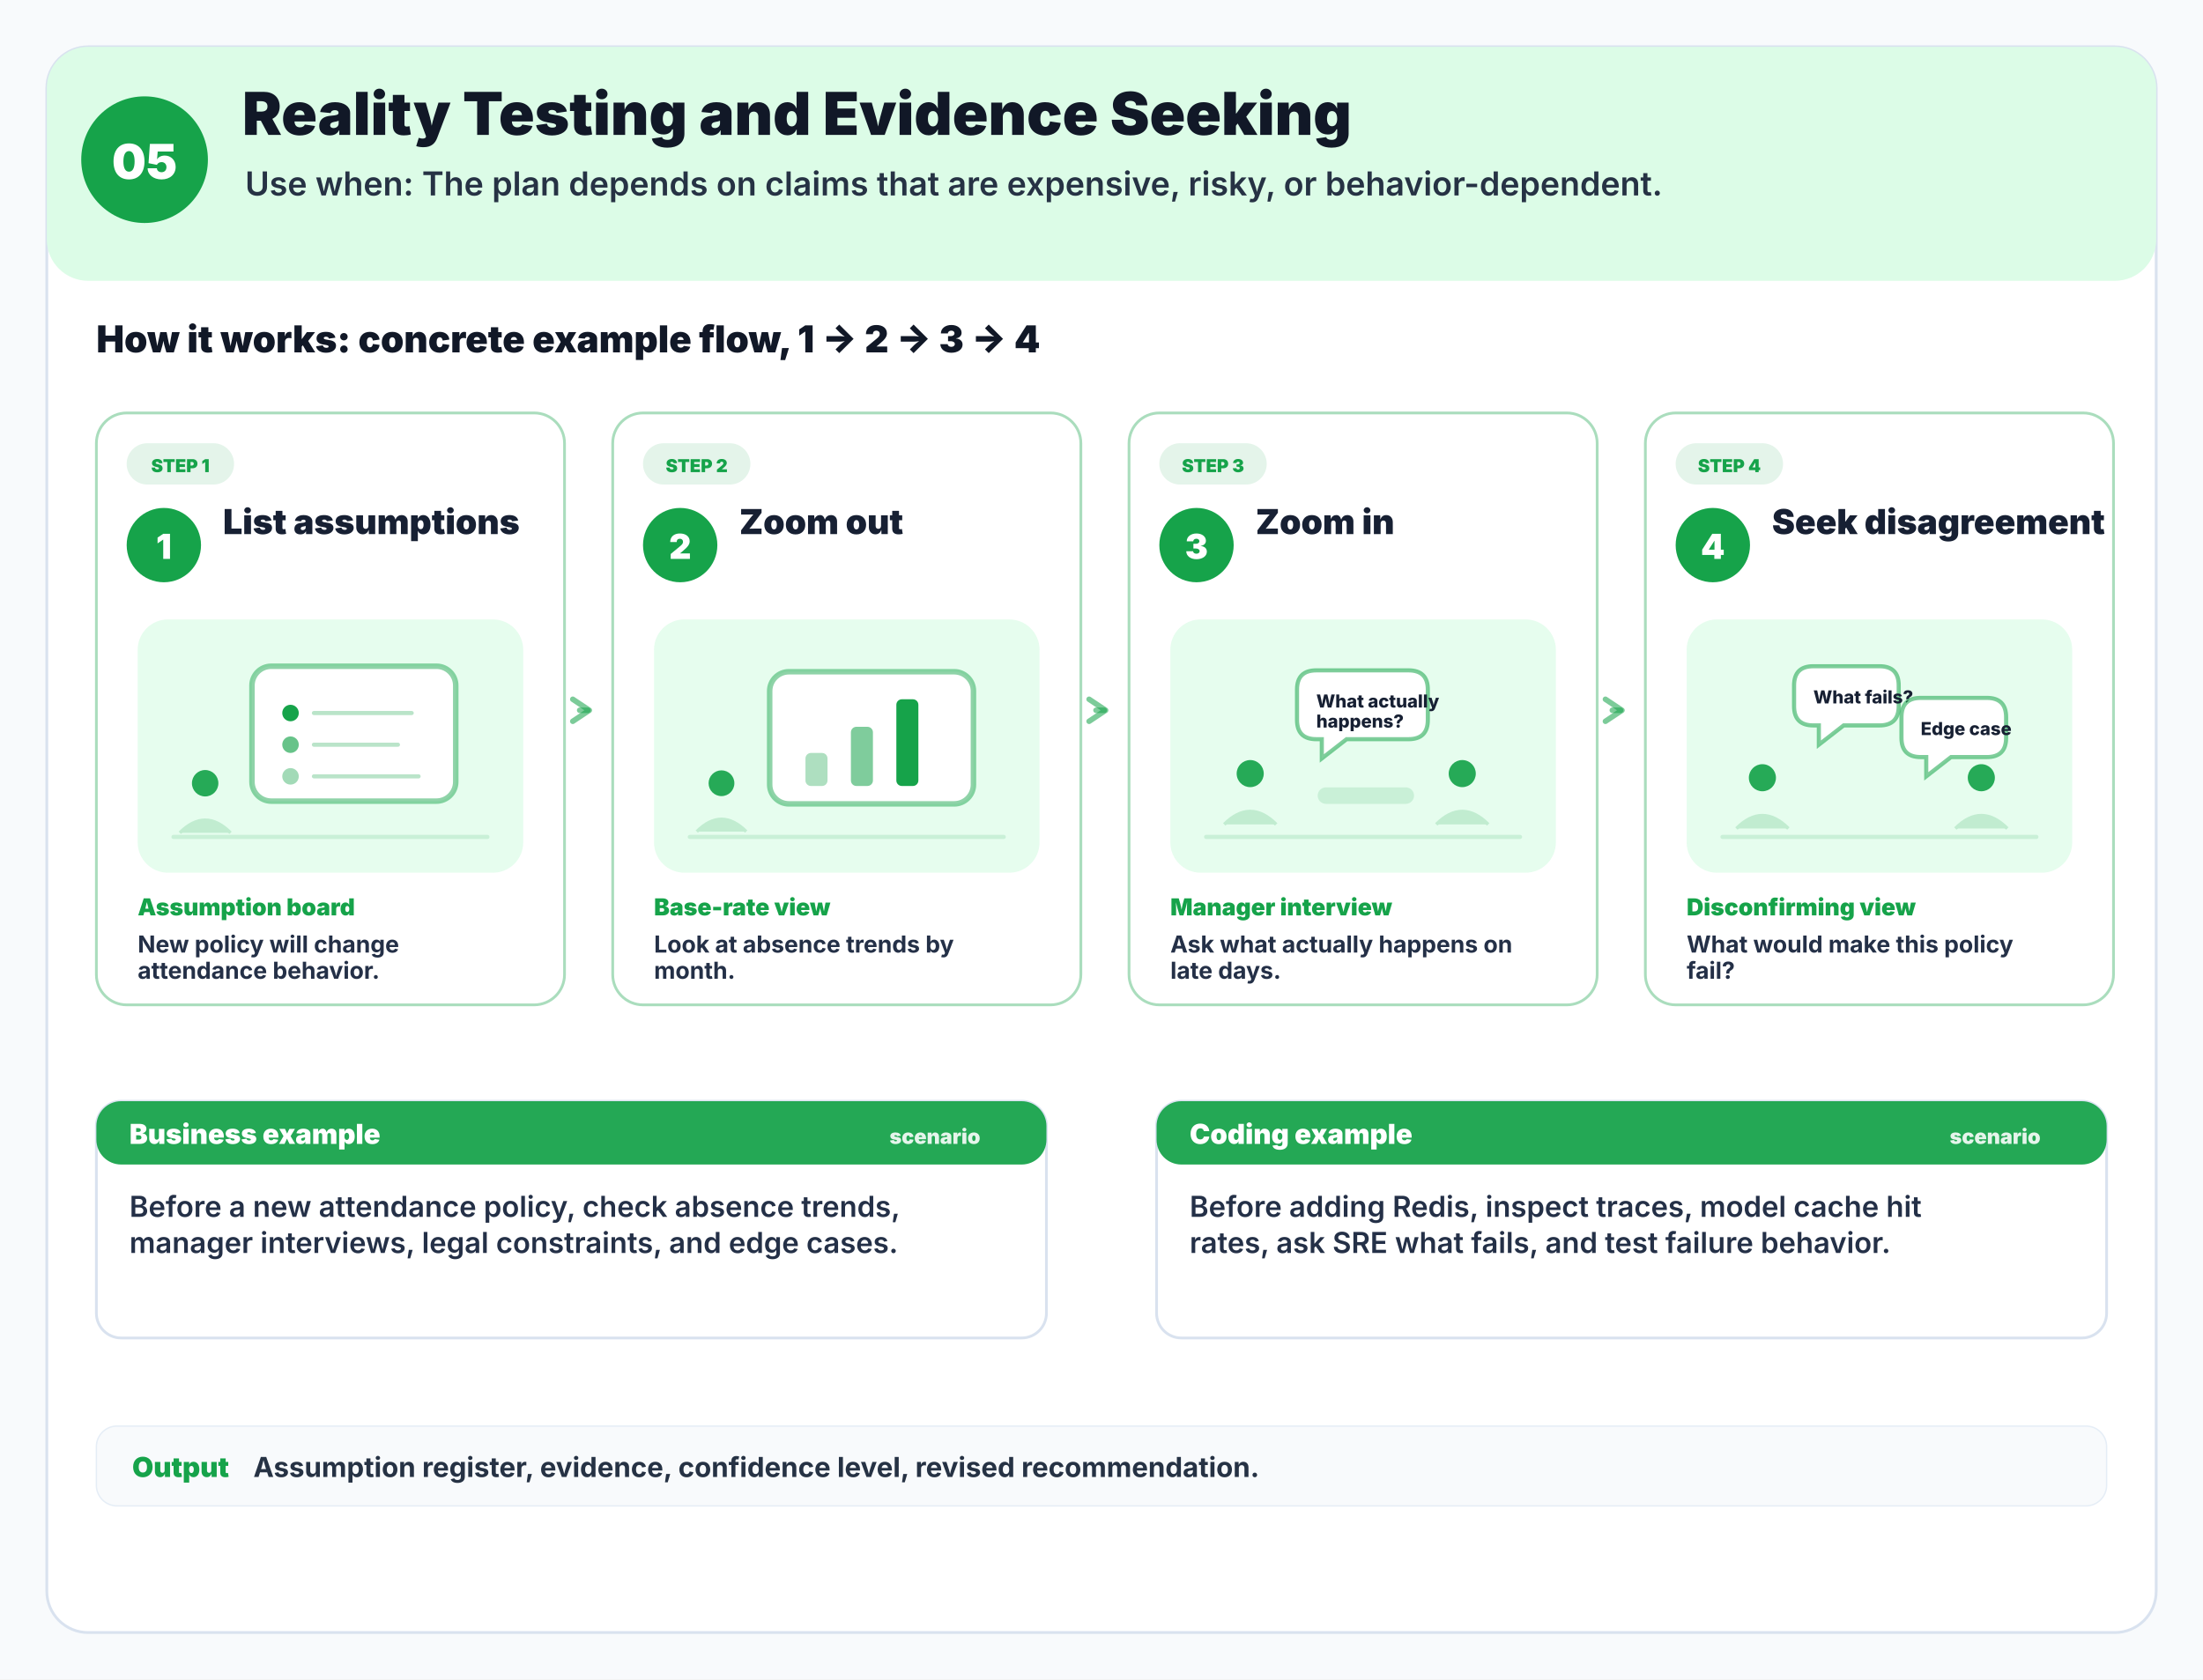
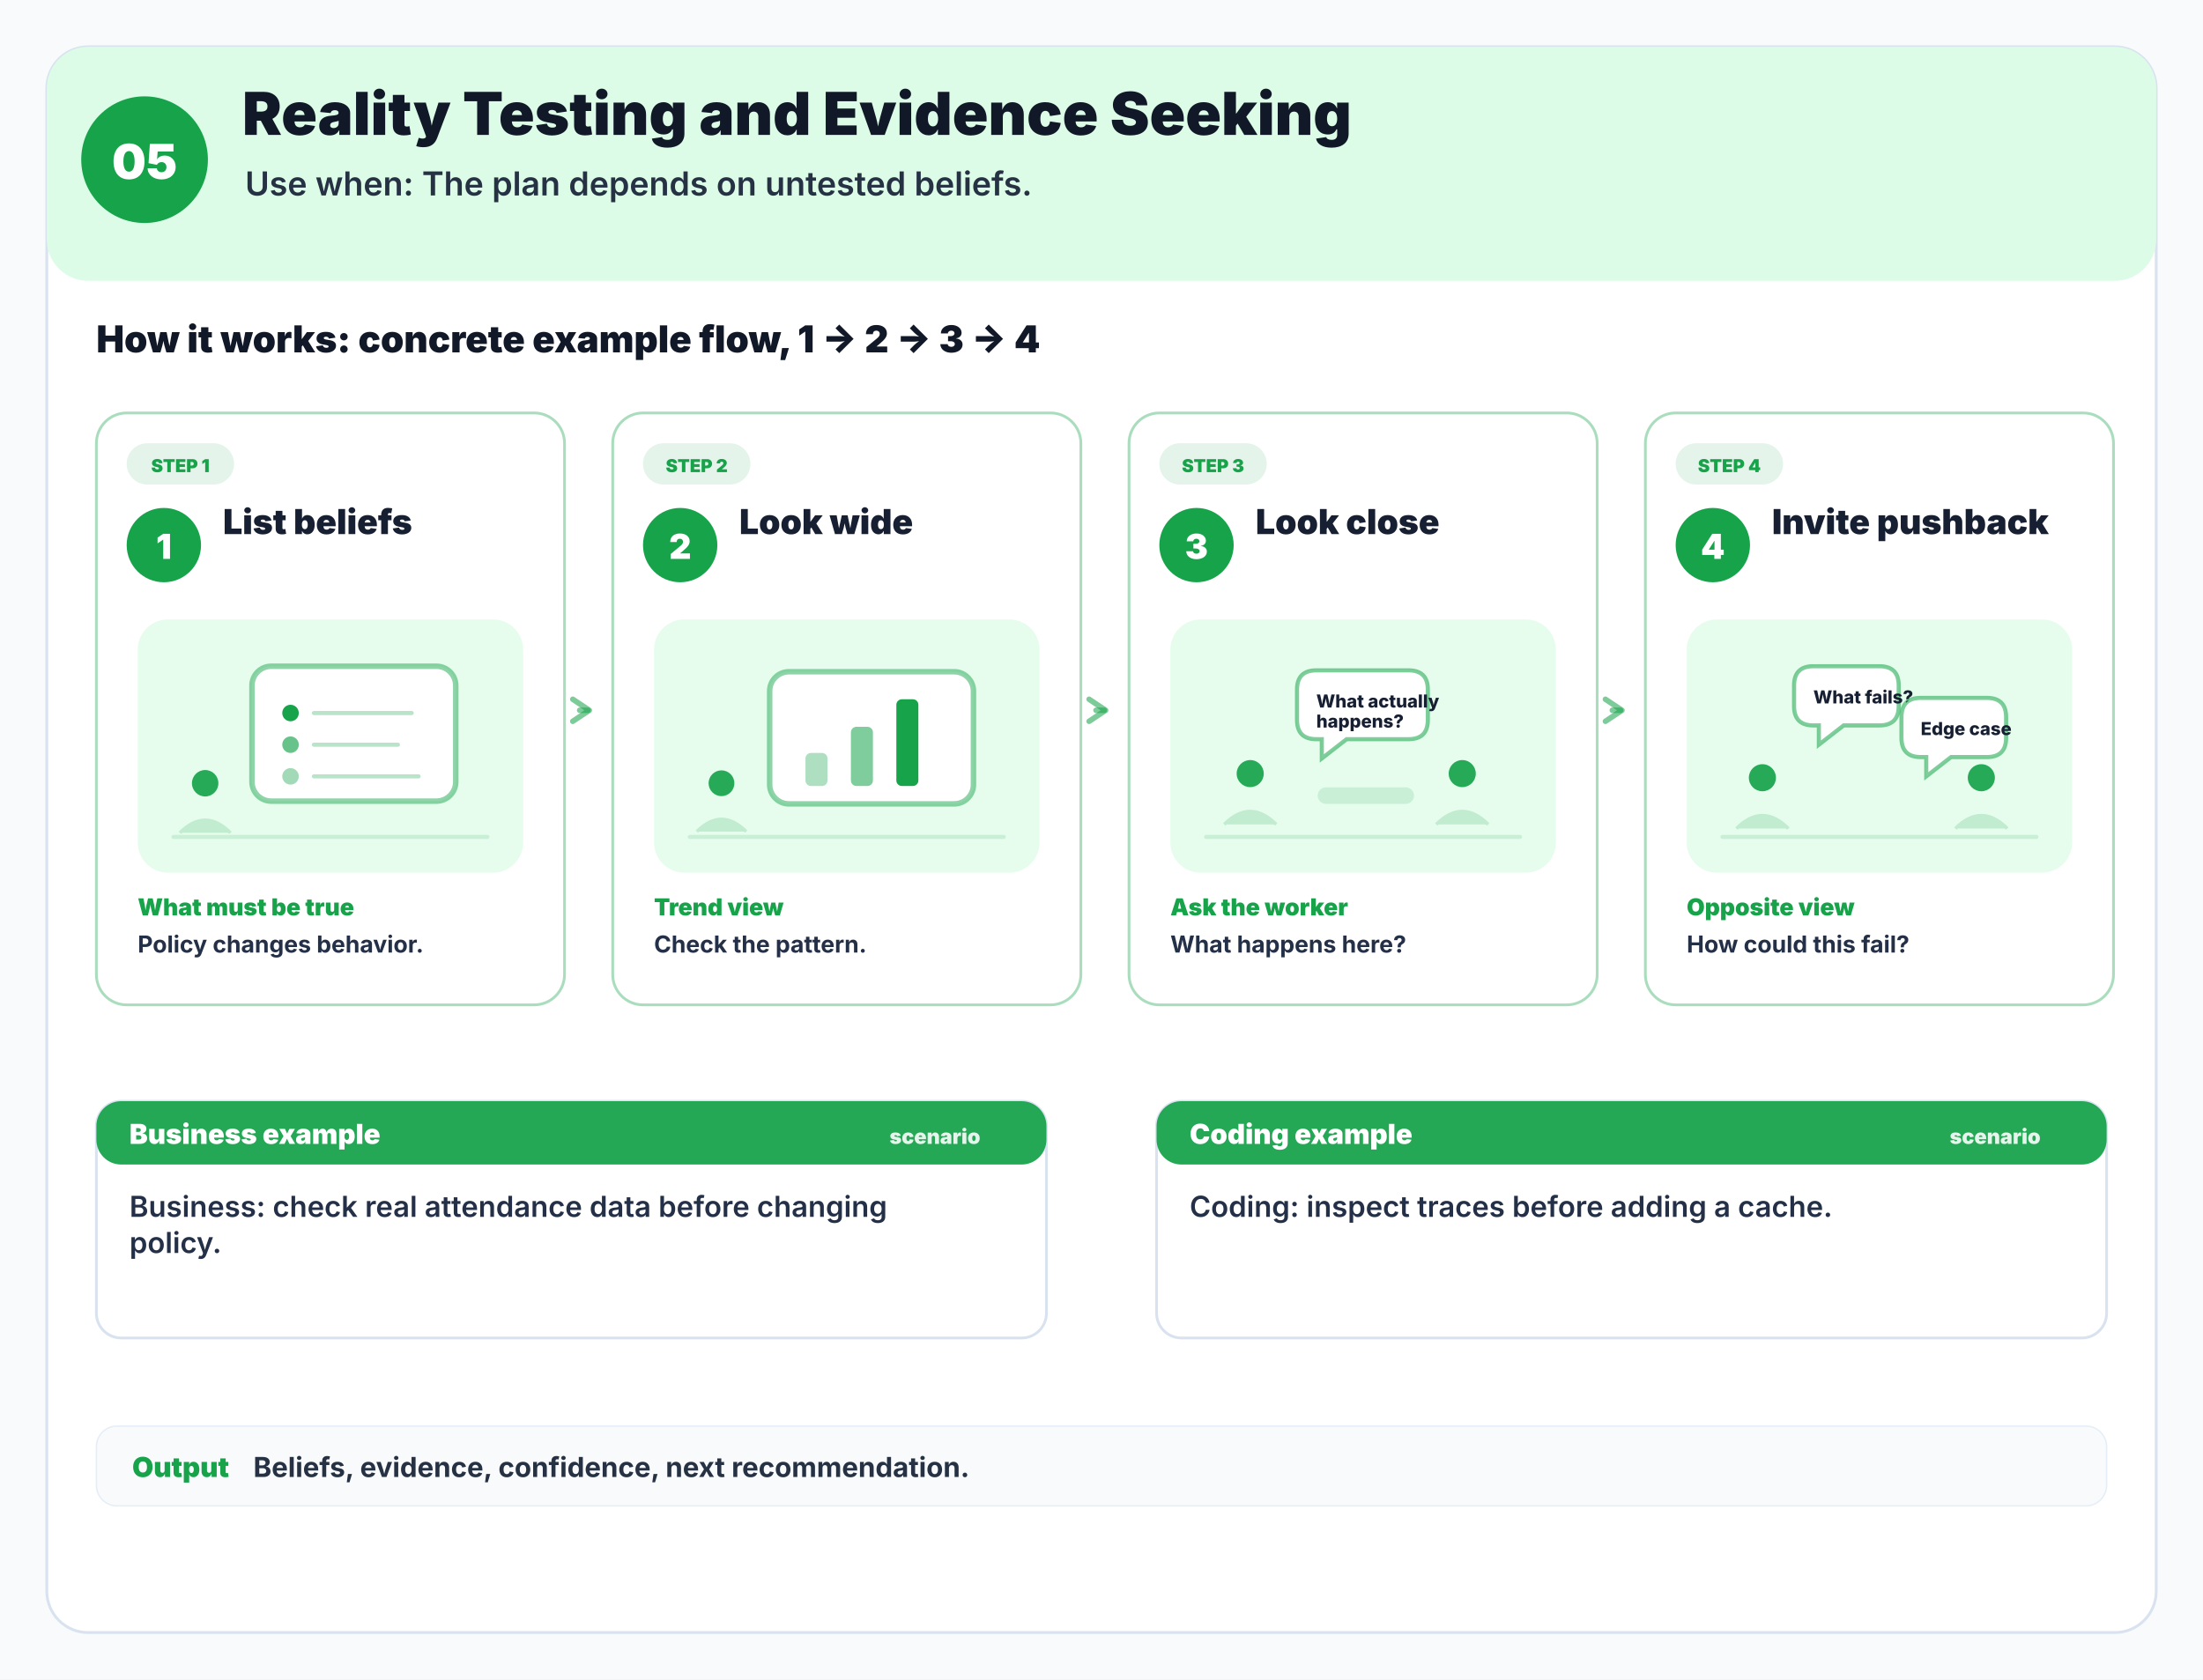
<svg xmlns="http://www.w3.org/2000/svg" width="1600" height="1220" viewBox="0 0 1600 1220" role="img" aria-labelledby="title desc">
  <style>
    .frame-card .frame-bg { transition: stroke-width 160ms ease, filter 160ms ease; }
    .frame-card:hover .frame-bg { stroke-width: 4; filter: url(#softShadow); }
    @media (prefers-reduced-motion: reduce) {
      .frame-card .frame-bg { transition: none; }
    }
  </style>
  <defs>
    <filter id="softShadow" x="-8%" y="-18%" width="116%" height="140%">
      <feDropShadow dx="0" dy="8" stdDeviation="8" flood-color="#0f172a" flood-opacity="0.13" />
    </filter>
  </defs>
  <rect width="1600" height="1220" fill="#f8fafc" />
  <rect x="34" y="34" width="1532" height="1152" rx="30" fill="#ffffff" stroke="#d9e2ef" stroke-width="2" />
  <rect x="34" y="34" width="1532" height="170" rx="30" fill="#dcfce7" />
  <circle cx="105" cy="116" r="46" fill="#16a34a" />
  <text x="105" y="130" text-anchor="middle" font-size="35" font-weight="900" fill="#ffffff" font-family="Inter, ui-sans-serif, system-ui">05</text>
  <text x="176" y="98" font-size="43" font-weight="900" fill="#111827" font-family="Inter, ui-sans-serif, system-ui">Reality Testing and Evidence Seeking</text>
  <text x="178" y="142" text-anchor="start" font-size="24" font-weight="610" fill="#263244" font-family="Inter, ui-sans-serif, system-ui, -apple-system, BlinkMacSystemFont, Segoe UI, Arial, sans-serif">
-     <tspan x="178" dy="0">Use when: The plan depends on claims that are expensive, risky, or behavior-dependent.</tspan>
+     <tspan x="178" dy="0">Use when: The plan depends on untested beliefs.</tspan>
  </text>
  <text x="70" y="256" font-size="27" font-weight="900" fill="#111827" font-family="Inter, ui-sans-serif, system-ui">How it works: concrete example flow, 1 -&gt; 2 -&gt; 3 -&gt; 4</text>
  <g class="frame-card">
    <rect class="frame-bg" x="70" y="300" width="340" height="430" rx="22" fill="#ffffff" stroke="#16a34a" stroke-opacity="0.36" stroke-width="2" />
    <rect x="92" y="322" width="78" height="30" rx="15" fill="#16a34a" opacity="0.12" />
    <text x="131" y="343" text-anchor="middle" font-size="13" font-weight="900" fill="#16a34a" letter-spacing="0" font-family="Inter, ui-sans-serif, system-ui">STEP 1</text>
    <circle cx="119" cy="396" r="27" fill="#16a34a" />
    <text x="119" y="406" text-anchor="middle" font-size="25" font-weight="900" fill="#ffffff" font-family="Inter, ui-sans-serif, system-ui">1</text>
    <text x="162" y="388" text-anchor="start" font-size="25" font-weight="880" fill="#172033" font-family="Inter, ui-sans-serif, system-ui, -apple-system, BlinkMacSystemFont, Segoe UI, Arial, sans-serif">
-       <tspan x="162" dy="0">List assumptions</tspan>
+       <tspan x="162" dy="0">List beliefs</tspan>
    </text>
    <g class="step-art">
      <rect x="100" y="450" width="280" height="184" rx="22" fill="#dcfce7" opacity="0.72" />
      <g transform="translate(100, 450)">
        <circle cx="49" cy="119" r="9.6" fill="#16a34a" opacity="0.92" />
        <path d="M 30.6 155 Q 49 136.6 67.4 155" fill="#16a34a" opacity="0.18" stroke="#16a34a" stroke-width="2.4" />
        <rect x="83" y="34" width="148" height="98" rx="14" fill="#ffffff" stroke="#16a34a" stroke-opacity="0.48" stroke-width="4" />
        <circle cx="111" cy="68" r="6" fill="#16a34a" />
        <circle cx="111" cy="91" r="6" fill="#16a34a" opacity="0.65" />
        <circle cx="111" cy="114" r="6" fill="#16a34a" opacity="0.4" />
        <path d="M 128 68 H 199 M 128 91 H 189 M 128 114 H 204" stroke="#16a34a" stroke-width="3" stroke-linecap="round" stroke-linejoin="round" fill="none" opacity="0.3" />
      </g>
      <path d="M 126 608 H 354" stroke="#16a34a" stroke-width="3" stroke-linecap="round" stroke-linejoin="round" fill="none" opacity="0.14" />
    </g>
    <text x="100" y="665" text-anchor="start" font-size="17" font-weight="900" fill="#16a34a" font-family="Inter, ui-sans-serif, system-ui, -apple-system, BlinkMacSystemFont, Segoe UI, Arial, sans-serif">
-       <tspan x="100" dy="0">Assumption board</tspan>
+       <tspan x="100" dy="0">What must be true</tspan>
    </text>
    <text x="100" y="692" text-anchor="start" font-size="17" font-weight="650" fill="#243047" font-family="Inter, ui-sans-serif, system-ui, -apple-system, BlinkMacSystemFont, Segoe UI, Arial, sans-serif">
-       <tspan x="100" dy="0">New policy will change</tspan>
-       <tspan x="100" dy="19.04">attendance behavior.</tspan>
+       <tspan x="100" dy="0">Policy changes behavior.</tspan>
    </text>
  </g>
  <g class="frame-card">
    <rect class="frame-bg" x="445" y="300" width="340" height="430" rx="22" fill="#ffffff" stroke="#16a34a" stroke-opacity="0.36" stroke-width="2" />
    <rect x="467" y="322" width="78" height="30" rx="15" fill="#16a34a" opacity="0.12" />
    <text x="506" y="343" text-anchor="middle" font-size="13" font-weight="900" fill="#16a34a" letter-spacing="0" font-family="Inter, ui-sans-serif, system-ui">STEP 2</text>
    <circle cx="494" cy="396" r="27" fill="#16a34a" />
    <text x="494" y="406" text-anchor="middle" font-size="25" font-weight="900" fill="#ffffff" font-family="Inter, ui-sans-serif, system-ui">2</text>
    <text x="537" y="388" text-anchor="start" font-size="25" font-weight="880" fill="#172033" font-family="Inter, ui-sans-serif, system-ui, -apple-system, BlinkMacSystemFont, Segoe UI, Arial, sans-serif">
-       <tspan x="537" dy="0">Zoom out</tspan>
+       <tspan x="537" dy="0">Look wide</tspan>
    </text>
    <g class="step-art">
      <rect x="475" y="450" width="280" height="184" rx="22" fill="#dcfce7" opacity="0.72" />
      <g transform="translate(475, 450)">
        <circle cx="49" cy="119" r="9.36" fill="#16a34a" opacity="0.92" />
        <path d="M 31.06 154.1 Q 49 136.16 66.94 154.1" fill="#16a34a" opacity="0.18" stroke="#16a34a" stroke-width="2.34" />
        <rect x="84" y="38" width="148" height="96" rx="14" fill="#ffffff" stroke="#16a34a" stroke-opacity="0.48" stroke-width="4" />
        <rect x="110" y="97" width="16" height="24" rx="4" fill="#16a34a" opacity="0.35" />
        <rect x="143" y="78" width="16" height="43" rx="4" fill="#16a34a" opacity="0.55" />
        <rect x="176" y="58" width="16" height="63" rx="4" fill="#16a34a" />
      </g>
      <path d="M 501 608 H 729" stroke="#16a34a" stroke-width="3" stroke-linecap="round" stroke-linejoin="round" fill="none" opacity="0.14" />
    </g>
    <text x="475" y="665" text-anchor="start" font-size="17" font-weight="900" fill="#16a34a" font-family="Inter, ui-sans-serif, system-ui, -apple-system, BlinkMacSystemFont, Segoe UI, Arial, sans-serif">
-       <tspan x="475" dy="0">Base-rate view</tspan>
+       <tspan x="475" dy="0">Trend view</tspan>
    </text>
    <text x="475" y="692" text-anchor="start" font-size="17" font-weight="650" fill="#243047" font-family="Inter, ui-sans-serif, system-ui, -apple-system, BlinkMacSystemFont, Segoe UI, Arial, sans-serif">
-       <tspan x="475" dy="0">Look at absence trends by</tspan>
-       <tspan x="475" dy="19.04">month.</tspan>
+       <tspan x="475" dy="0">Check the pattern.</tspan>
    </text>
  </g>
  <g class="frame-card">
    <rect class="frame-bg" x="820" y="300" width="340" height="430" rx="22" fill="#ffffff" stroke="#16a34a" stroke-opacity="0.36" stroke-width="2" />
    <rect x="842" y="322" width="78" height="30" rx="15" fill="#16a34a" opacity="0.12" />
    <text x="881" y="343" text-anchor="middle" font-size="13" font-weight="900" fill="#16a34a" letter-spacing="0" font-family="Inter, ui-sans-serif, system-ui">STEP 3</text>
    <circle cx="869" cy="396" r="27" fill="#16a34a" />
    <text x="869" y="406" text-anchor="middle" font-size="25" font-weight="900" fill="#ffffff" font-family="Inter, ui-sans-serif, system-ui">3</text>
    <text x="912" y="388" text-anchor="start" font-size="25" font-weight="880" fill="#172033" font-family="Inter, ui-sans-serif, system-ui, -apple-system, BlinkMacSystemFont, Segoe UI, Arial, sans-serif">
-       <tspan x="912" dy="0">Zoom in</tspan>
+       <tspan x="912" dy="0">Look close</tspan>
    </text>
    <g class="step-art">
      <rect x="850" y="450" width="280" height="184" rx="22" fill="#dcfce7" opacity="0.72" />
      <g transform="translate(850, 450)">
        <circle cx="58" cy="112" r="9.84" fill="#16a34a" opacity="0.92" />
        <path d="M 39.14 148.9 Q 58 130.04 76.86 148.9" fill="#16a34a" opacity="0.18" stroke="#16a34a" stroke-width="2.46" />
        <circle cx="212" cy="112" r="9.84" fill="#16a34a" opacity="0.92" />
        <path d="M 193.14 148.9 Q 212 130.04 230.86 148.9" fill="#16a34a" opacity="0.18" stroke="#16a34a" stroke-width="2.46" />
        <path d="M 106 37 H 173 Q 187 37 187 51 V 73 Q 187 87 173 87 H 128 L 110 101 V 87 H 106 Q 92 87 92 73 V 51 Q 92 37 106 37 Z" fill="#ffffff" stroke="#16a34a" stroke-opacity="0.55" stroke-width="3" />
        <text x="106" y="64" text-anchor="start" font-size="13" font-weight="800" fill="#172033" font-family="Inter, ui-sans-serif, system-ui, -apple-system, BlinkMacSystemFont, Segoe UI, Arial, sans-serif">
          <tspan x="106" dy="0">What actually</tspan>
          <tspan x="106" dy="14.56">happens?</tspan>
        </text>
        <rect x="107" y="122" width="70" height="12" rx="6" fill="#16a34a" opacity="0.14" />
      </g>
      <path d="M 876 608 H 1104" stroke="#16a34a" stroke-width="3" stroke-linecap="round" stroke-linejoin="round" fill="none" opacity="0.14" />
    </g>
    <text x="850" y="665" text-anchor="start" font-size="17" font-weight="900" fill="#16a34a" font-family="Inter, ui-sans-serif, system-ui, -apple-system, BlinkMacSystemFont, Segoe UI, Arial, sans-serif">
-       <tspan x="850" dy="0">Manager interview</tspan>
+       <tspan x="850" dy="0">Ask the worker</tspan>
    </text>
    <text x="850" y="692" text-anchor="start" font-size="17" font-weight="650" fill="#243047" font-family="Inter, ui-sans-serif, system-ui, -apple-system, BlinkMacSystemFont, Segoe UI, Arial, sans-serif">
-       <tspan x="850" dy="0">Ask what actually happens on</tspan>
-       <tspan x="850" dy="19.04">late days.</tspan>
+       <tspan x="850" dy="0">What happens here?</tspan>
    </text>
  </g>
  <g class="frame-card">
    <rect class="frame-bg" x="1195" y="300" width="340" height="430" rx="22" fill="#ffffff" stroke="#16a34a" stroke-opacity="0.36" stroke-width="2" />
    <rect x="1217" y="322" width="78" height="30" rx="15" fill="#16a34a" opacity="0.12" />
    <text x="1256" y="343" text-anchor="middle" font-size="13" font-weight="900" fill="#16a34a" letter-spacing="0" font-family="Inter, ui-sans-serif, system-ui">STEP 4</text>
    <circle cx="1244" cy="396" r="27" fill="#16a34a" />
    <text x="1244" y="406" text-anchor="middle" font-size="25" font-weight="900" fill="#ffffff" font-family="Inter, ui-sans-serif, system-ui">4</text>
    <text x="1287" y="388" text-anchor="start" font-size="25" font-weight="880" fill="#172033" font-family="Inter, ui-sans-serif, system-ui, -apple-system, BlinkMacSystemFont, Segoe UI, Arial, sans-serif">
-       <tspan x="1287" dy="0">Seek disagreement</tspan>
+       <tspan x="1287" dy="0">Invite pushback</tspan>
    </text>
    <g class="step-art">
      <rect x="1225" y="450" width="280" height="184" rx="22" fill="#dcfce7" opacity="0.72" />
      <g transform="translate(1225, 450)">
        <circle cx="55" cy="115" r="9.84" fill="#16a34a" opacity="0.92" />
        <path d="M 36.14 151.9 Q 55 133.04 73.86 151.9" fill="#16a34a" opacity="0.18" stroke="#16a34a" stroke-width="2.46" />
        <circle cx="214" cy="115" r="9.84" fill="#16a34a" opacity="0.92" />
        <path d="M 195.14 151.9 Q 214 133.04 232.86 151.9" fill="#16a34a" opacity="0.18" stroke="#16a34a" stroke-width="2.46" />
        <path d="M 92 34 H 140 Q 154 34 154 48 V 63 Q 154 77 140 77 H 114 L 96 91 V 77 H 92 Q 78 77 78 63 V 48 Q 78 34 92 34 Z" fill="#ffffff" stroke="#16a34a" stroke-opacity="0.55" stroke-width="3" />
        <text x="92" y="61" text-anchor="start" font-size="13" font-weight="800" fill="#172033" font-family="Inter, ui-sans-serif, system-ui, -apple-system, BlinkMacSystemFont, Segoe UI, Arial, sans-serif">
          <tspan x="92" dy="0">What fails?</tspan>
        </text>
        <path d="M 170 57 H 218 Q 232 57 232 71 V 86 Q 232 100 218 100 H 192 L 174 114 V 100 H 170 Q 156 100 156 86 V 71 Q 156 57 170 57 Z" fill="#ffffff" stroke="#16a34a" stroke-opacity="0.55" stroke-width="3" />
        <text x="170" y="84" text-anchor="start" font-size="13" font-weight="800" fill="#172033" font-family="Inter, ui-sans-serif, system-ui, -apple-system, BlinkMacSystemFont, Segoe UI, Arial, sans-serif">
          <tspan x="170" dy="0">Edge case</tspan>
        </text>
      </g>
      <path d="M 1251 608 H 1479" stroke="#16a34a" stroke-width="3" stroke-linecap="round" stroke-linejoin="round" fill="none" opacity="0.14" />
    </g>
    <text x="1225" y="665" text-anchor="start" font-size="17" font-weight="900" fill="#16a34a" font-family="Inter, ui-sans-serif, system-ui, -apple-system, BlinkMacSystemFont, Segoe UI, Arial, sans-serif">
-       <tspan x="1225" dy="0">Disconfirming view</tspan>
+       <tspan x="1225" dy="0">Opposite view</tspan>
    </text>
    <text x="1225" y="692" text-anchor="start" font-size="17" font-weight="650" fill="#243047" font-family="Inter, ui-sans-serif, system-ui, -apple-system, BlinkMacSystemFont, Segoe UI, Arial, sans-serif">
-       <tspan x="1225" dy="0">What would make this policy</tspan>
-       <tspan x="1225" dy="19.04">fail?</tspan>
+       <tspan x="1225" dy="0">How could this fail?</tspan>
    </text>
  </g>
  <path d="M 421 516 H 427" stroke="#16a34a" stroke-width="4" stroke-linecap="round" opacity="0.56" />
  <path d="M 416 508 L 428 516 L 416 524" fill="none" stroke="#16a34a" stroke-width="4" stroke-linecap="round" stroke-linejoin="round" opacity="0.56" />
  <path d="M 796 516 H 802" stroke="#16a34a" stroke-width="4" stroke-linecap="round" opacity="0.56" />
  <path d="M 791 508 L 803 516 L 791 524" fill="none" stroke="#16a34a" stroke-width="4" stroke-linecap="round" stroke-linejoin="round" opacity="0.56" />
  <path d="M 1171 516 H 1177" stroke="#16a34a" stroke-width="4" stroke-linecap="round" opacity="0.56" />
  <path d="M 1166 508 L 1178 516 L 1166 524" fill="none" stroke="#16a34a" stroke-width="4" stroke-linecap="round" stroke-linejoin="round" opacity="0.56" />
  <rect x="70" y="800" width="690" height="172" rx="18" fill="#ffffff" stroke="#d9e2ef" stroke-width="2" />
  <rect x="70" y="800" width="690" height="46" rx="18" fill="#16a34a" opacity="0.94" />
  <text x="94" y="831" font-size="20" font-weight="850" fill="#ffffff" font-family="Inter, ui-sans-serif, system-ui">Business example</text>
  <text x="712" y="831" text-anchor="end" font-size="15" font-weight="850" fill="#ffffff" opacity="0.88" font-family="Inter, ui-sans-serif, system-ui">scenario</text>
  <text x="94" y="884" text-anchor="start" font-size="21" font-weight="620" fill="#243047" font-family="Inter, ui-sans-serif, system-ui, -apple-system, BlinkMacSystemFont, Segoe UI, Arial, sans-serif">
-     <tspan x="94" dy="0">Before a new attendance policy, check absence trends,</tspan>
-     <tspan x="94" dy="26.25">manager interviews, legal constraints, and edge cases.</tspan>
+     <tspan x="94" dy="0">Business: check real attendance data before changing</tspan>
+     <tspan x="94" dy="26.25">policy.</tspan>
  </text>
  <rect x="840" y="800" width="690" height="172" rx="18" fill="#ffffff" stroke="#d9e2ef" stroke-width="2" />
  <rect x="840" y="800" width="690" height="46" rx="18" fill="#16a34a" opacity="0.94" />
  <text x="864" y="831" font-size="20" font-weight="850" fill="#ffffff" font-family="Inter, ui-sans-serif, system-ui">Coding example</text>
  <text x="1482" y="831" text-anchor="end" font-size="15" font-weight="850" fill="#ffffff" opacity="0.88" font-family="Inter, ui-sans-serif, system-ui">scenario</text>
  <text x="864" y="884" text-anchor="start" font-size="21" font-weight="620" fill="#243047" font-family="Inter, ui-sans-serif, system-ui, -apple-system, BlinkMacSystemFont, Segoe UI, Arial, sans-serif">
-     <tspan x="864" dy="0">Before adding Redis, inspect traces, model cache hit</tspan>
-     <tspan x="864" dy="26.25">rates, ask SRE what fails, and test failure behavior.</tspan>
+     <tspan x="864" dy="0">Coding: inspect traces before adding a cache.</tspan>
  </text>
  <rect x="70" y="1036" width="1460" height="58" rx="15" fill="#f8fafc" stroke="#e5edf6" />
  <text x="96" y="1073" font-size="20" font-weight="900" fill="#16a34a" font-family="Inter, ui-sans-serif, system-ui">Output</text>
  <text x="184" y="1073" text-anchor="start" font-size="20" font-weight="700" fill="#263244" font-family="Inter, ui-sans-serif, system-ui, -apple-system, BlinkMacSystemFont, Segoe UI, Arial, sans-serif">
-     <tspan x="184" dy="0">Assumption register, evidence, confidence level, revised recommendation.</tspan>
+     <tspan x="184" dy="0">Beliefs, evidence, confidence, next recommendation.</tspan>
  </text>
</svg>
